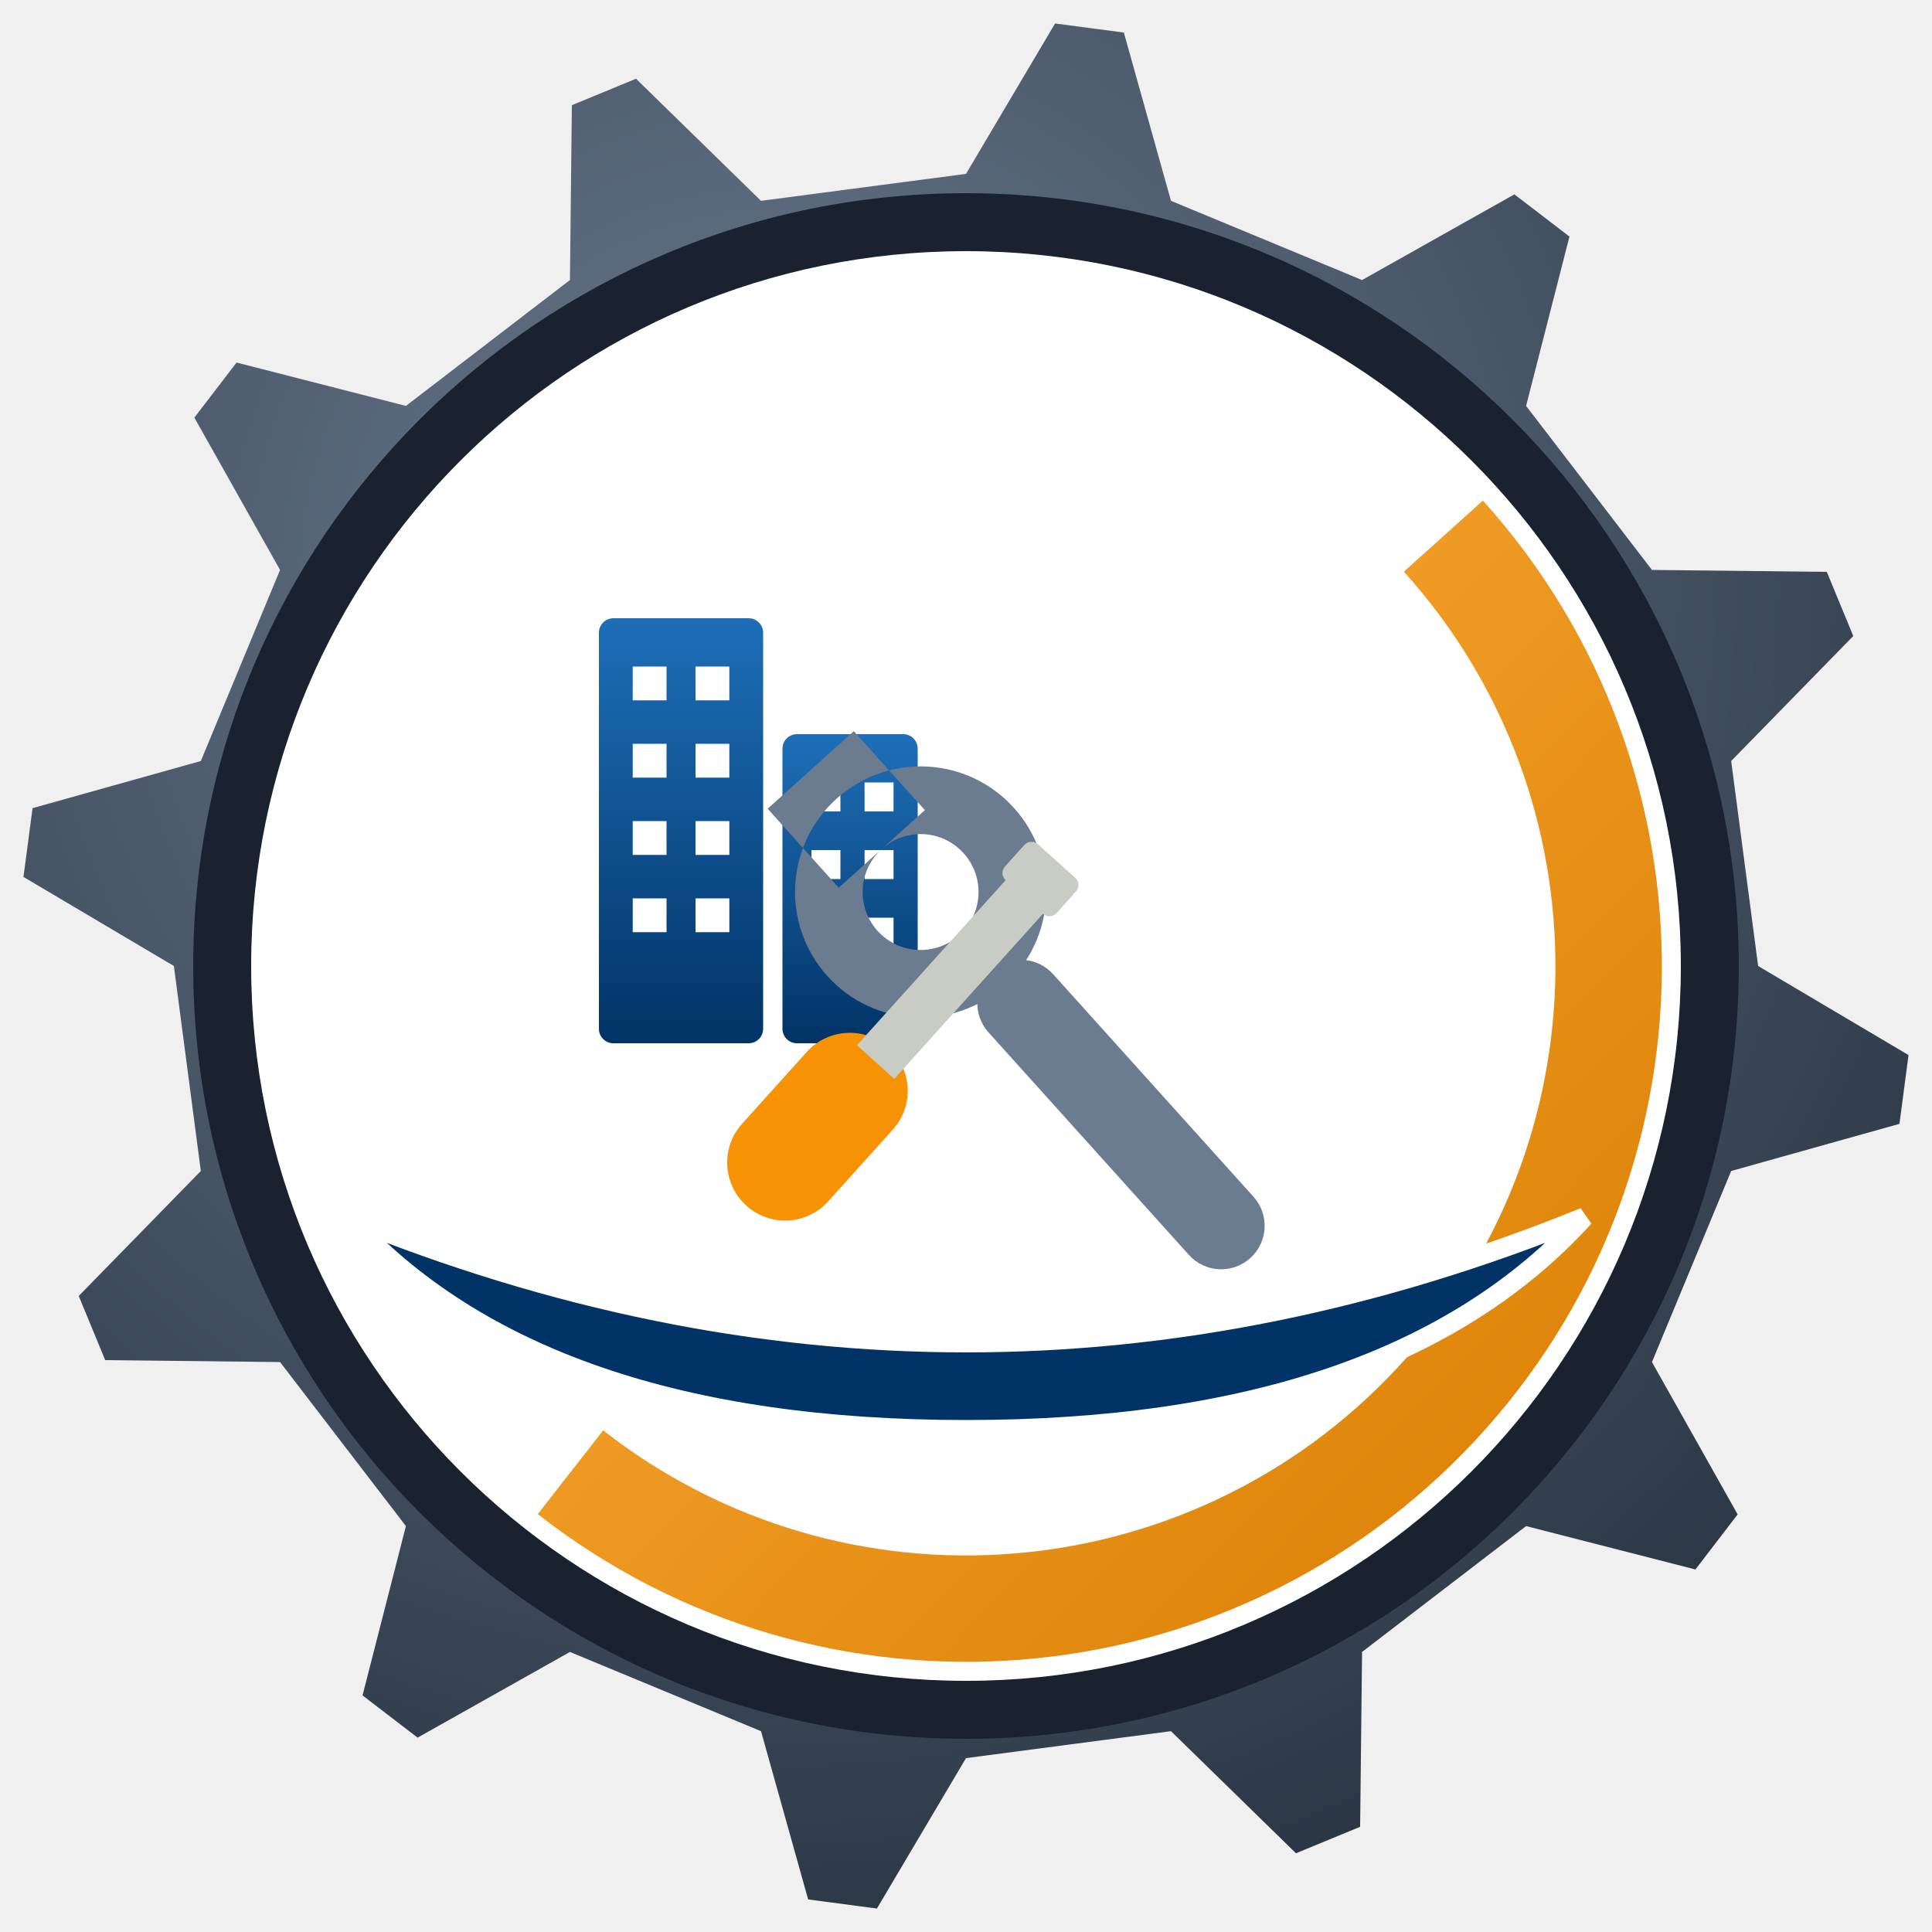
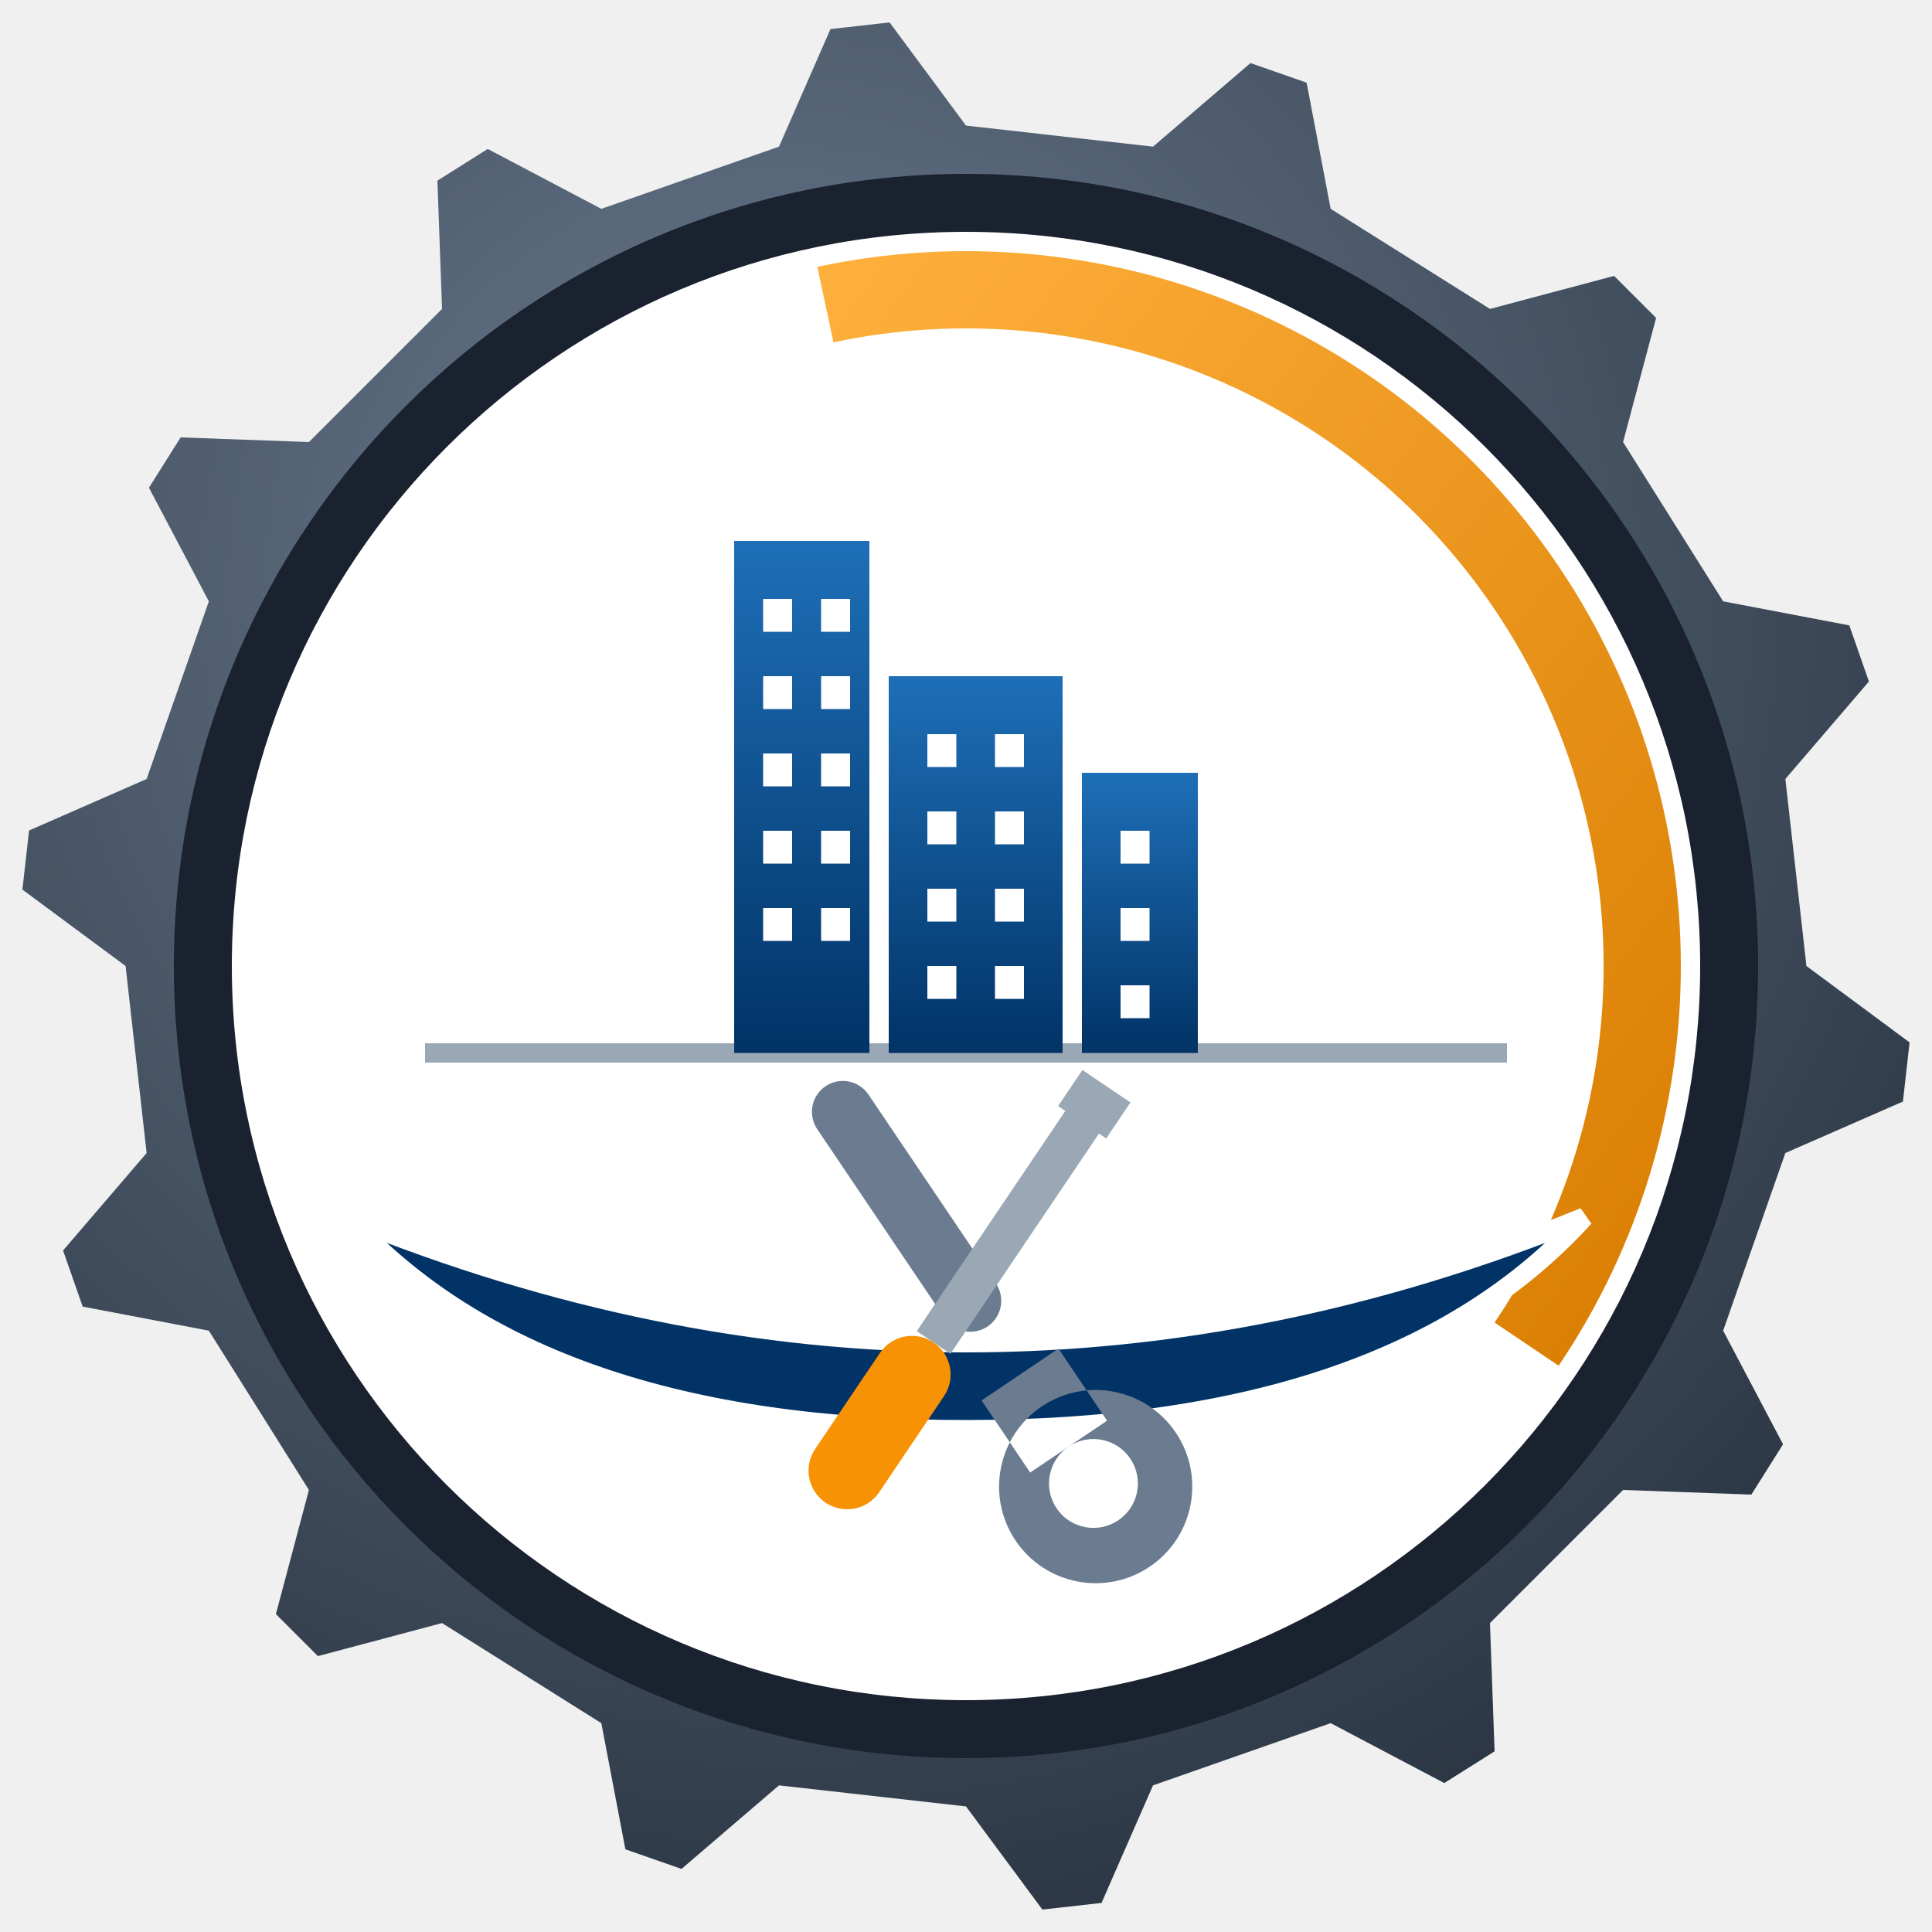
<svg xmlns="http://www.w3.org/2000/svg" viewBox="0 0 200 200" width="200" height="200">
  <g>
    <radialGradient id="gMetal" cx="40%" cy="30%" r="80%">
      <stop offset="0%" stop-color="#6B7C90" />
      <stop offset="100%" stop-color="#26303D" />
    </radialGradient>
    <linearGradient id="gOrange" x1="0" y1="0" x2="1" y2="1">
      <stop offset="0%" stop-color="#FFB13D" />
      <stop offset="100%" stop-color="#D87C00" />
    </linearGradient>
    <linearGradient id="gBlue" x1="0" y1="0" x2="0" y2="1">
      <stop offset="0%" stop-color="#1E6FB8" />
      <stop offset="100%" stop-color="#013366" />
    </linearGradient>
-     <path d="M182.00 100.00 L197.57 109.22 L196.63 116.34 L179.21 121.22 L171.01 141.00 L179.88 156.77 L175.51 162.47 L157.98 157.98 L141.00 171.01 L140.80 189.11 L134.16 191.85 L121.22 179.21 L100.00 182.00 L90.78 197.57 L83.66 196.63 L78.78 179.21 L59.00 171.01 L43.23 179.88 L37.53 175.51 L42.02 157.98 L28.99 141.00 L10.89 140.80 L8.15 134.16 L20.79 121.22 L18.00 100.00 L2.43 90.78 L3.37 83.66 L20.79 78.78 L28.99 59.00 L20.12 43.23 L24.49 37.53 L42.02 42.02 L59.00 28.99 L59.20 10.89 L65.84 8.15 L78.78 20.79 L100.00 18.00 L109.22 2.43 L116.34 3.37 L121.22 20.79 L141.00 28.99 L156.77 20.12 L162.47 24.49 L157.98 42.02 L171.01 59.00 L189.11 59.20 L191.85 65.84 L179.21 78.78 Z" fill="url(#gMetal)" />
-     <circle cx="100" cy="100" r="80" fill="#1A2230" />
-     <circle cx="100" cy="100" r="74" fill="#FFFFFF" />
-     <path d="M 153.51 51.82 A 72 72 0 0 1 55.67 156.74 L 62.44 148.07 A 61 61 0 0 0 145.33 59.18 Z" fill="url(#gOrange)" />
-     <clipPath id="face">
-       <circle cx="100" cy="100" r="74" />
+     <path d="M187.00 100.00 L197.68 107.91 L196.99 114.03 L184.82 119.36 L178.38 137.75 L184.58 149.51 L181.30 154.72 L168.02 154.24 L154.24 168.02 L154.72 181.30 L149.51 184.58 L137.75 178.38 L119.36 184.82 L114.03 196.99 L107.91 197.68 L100.00 187.00 L80.64 184.82 L70.55 193.47 L64.74 191.44 L62.25 178.38 L45.76 168.02 L32.91 171.44 L28.56 167.09 L31.98 154.24 L21.62 137.75 L8.56 135.26 L6.53 129.45 L15.18 119.36 L13.00 100.00 L2.32 92.09 L3.01 85.97 L15.18 80.64 L21.62 62.25 L15.42 50.49 L18.70 45.28 L31.98 45.76 L45.76 31.98 L45.28 18.70 L50.49 15.42 L62.25 21.62 L80.64 15.18 L85.97 3.01 L92.09 2.32 L100.00 13.00 L119.36 15.18 L129.45 6.53 L135.26 8.56 L137.75 21.62 L154.24 31.98 L167.09 28.56 L171.44 32.91 L168.02 45.76 L178.38 62.25 L191.44 64.74 L193.47 70.55 L184.82 80.64 Z" fill="url(#gMetal)" />
+     <circle cx="100" cy="100" r="82" fill="#1A2230" />
+     <circle cx="100" cy="100" r="76" fill="#FFFFFF" />
+     <clipPath id="faceA">
+       <circle cx="100" cy="100" r="76" />
    </clipPath>
-     <g clip-path="url(#face)">
+     <g clip-path="url(#faceA)">
+       <path d="M 84.61 27.62 A 74 74 0 0 1 161.35 141.38 L 154.72 136.91 A 66 66 0 0 0 86.28 35.44 Z" fill="url(#gOrange)" />
      <path d="M 36 126 q 64 26 128 0 q -20 22 -64 22 q -44 0 -64 -22 Z" fill="#013366" stroke="#FFFFFF" stroke-width="2" />
-     </g>
-     <g>
-       <rect x="62" y="64" width="17" height="44" rx="1.5" fill="url(#gBlue)" />
-       <rect x="81" y="76" width="14" height="32" rx="1.5" fill="url(#gBlue)" />
-       <g fill="#FFFFFF">
-         <rect x="65.5" y="69" width="3.5" height="3.5" />
-         <rect x="72" y="69" width="3.5" height="3.5" />
-         <rect x="65.5" y="77" width="3.5" height="3.5" />
-         <rect x="72" y="77" width="3.5" height="3.5" />
-         <rect x="65.5" y="85" width="3.5" height="3.5" />
-         <rect x="72" y="85" width="3.5" height="3.5" />
-         <rect x="65.5" y="93" width="3.5" height="3.5" />
-         <rect x="72" y="93" width="3.5" height="3.5" />
-         <rect x="84" y="81" width="3" height="3" />
-         <rect x="89.5" y="81" width="3" height="3" />
-         <rect x="84" y="88" width="3" height="3" />
-         <rect x="89.5" y="88" width="3" height="3" />
-         <rect x="84" y="95" width="3" height="3" />
-         <rect x="89.5" y="95" width="3" height="3" />
+       <g transform="translate(100 134)">
+         <g transform="rotate(-34)" fill="#6B7C90">
+           <rect x="-3.2" y="-26" width="6.4" height="30" rx="3.2" />
+           <path fill-rule="evenodd" d="           M 0 14 a 10 10 0 1 0 0.01 0 Z           M 0 19 a 4.6 4.6 0 1 1 -0.01 0 Z           M -4.8 10 L 4.8 10 L 4.8 19 L -4.8 19 Z" />
+         </g>
+         <g transform="rotate(34)">
+           <rect x="-4" y="6" width="8" height="20" rx="4" fill="#F79204" />
+           <rect x="-2.1" y="-22" width="4.2" height="28" fill="#9AA7B5" />
+           <rect x="-3" y="-26" width="6" height="4.5" fill="#9AA7B5" />
+         </g>
      </g>
-     </g>
-     <g transform="translate(104 102) rotate(-42)" fill="#6B7C90">
-       <rect x="-4.5" y="-2" width="9" height="40" rx="4.5" />
-       <path fill-rule="evenodd" d="         M 0 -26 a 13 13 0 1 0 0.01 0 Z         M 0 -19 a 6 6 0 1 1 -0.01 0 Z         M -6 -30 L 6 -30 L 6 -19 L -6 -19 Z" />
-     </g>
-     <g transform="translate(96 104) rotate(42)">
-       <rect x="-6" y="6" width="12" height="22" rx="6" fill="#F79204" />
-       <rect x="-2.6" y="-16" width="5.2" height="24" fill="#C9CCC4" />
-       <rect x="-3.6" y="-20" width="7.2" height="5" rx="1" fill="#C9CCC4" />
+       <rect x="44" y="108" width="112" height="2" fill="#9AA7B5" />
+       <g>
+         <rect x="76" y="56" width="14" height="53" fill="url(#gBlue)" />
+         <rect x="92" y="70" width="18" height="39" fill="url(#gBlue)" />
+         <rect x="112" y="80" width="12" height="29" fill="url(#gBlue)" />
+         <g>
+           <rect x="79" y="62" width="3" height="3.4" fill="#FFFFFF" />
+           <rect x="85" y="62" width="3" height="3.4" fill="#FFFFFF" />
+           <rect x="79" y="70" width="3" height="3.4" fill="#FFFFFF" />
+           <rect x="85" y="70" width="3" height="3.4" fill="#FFFFFF" />
+           <rect x="79" y="78" width="3" height="3.4" fill="#FFFFFF" />
+           <rect x="85" y="78" width="3" height="3.4" fill="#FFFFFF" />
+           <rect x="79" y="86" width="3" height="3.4" fill="#FFFFFF" />
+           <rect x="85" y="86" width="3" height="3.4" fill="#FFFFFF" />
+           <rect x="79" y="94" width="3" height="3.4" fill="#FFFFFF" />
+           <rect x="85" y="94" width="3" height="3.4" fill="#FFFFFF" />
+           <rect x="96" y="76" width="3" height="3.4" fill="#FFFFFF" />
+           <rect x="103" y="76" width="3" height="3.4" fill="#FFFFFF" />
+           <rect x="96" y="84" width="3" height="3.4" fill="#FFFFFF" />
+           <rect x="103" y="84" width="3" height="3.4" fill="#FFFFFF" />
+           <rect x="96" y="92" width="3" height="3.4" fill="#FFFFFF" />
+           <rect x="103" y="92" width="3" height="3.4" fill="#FFFFFF" />
+           <rect x="96" y="100" width="3" height="3.4" fill="#FFFFFF" />
+           <rect x="103" y="100" width="3" height="3.4" fill="#FFFFFF" />
+           <rect x="116" y="86" width="3" height="3.4" fill="#FFFFFF" />
+           <rect x="116" y="94" width="3" height="3.4" fill="#FFFFFF" />
+           <rect x="116" y="102" width="3" height="3.4" fill="#FFFFFF" />
+         </g>
+       </g>
    </g>
  </g>
</svg>
